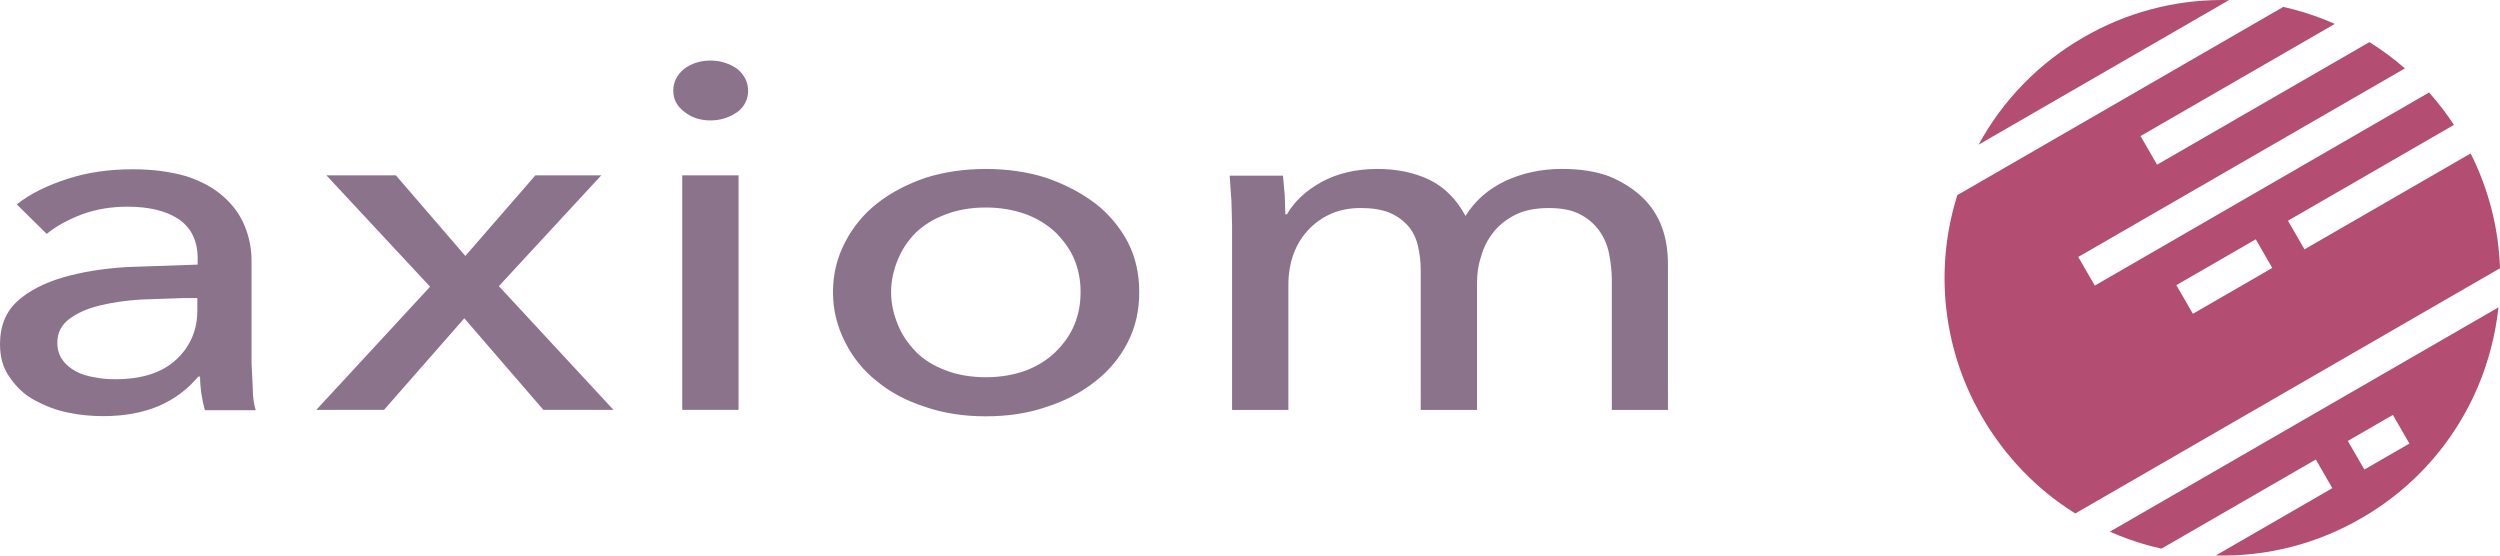
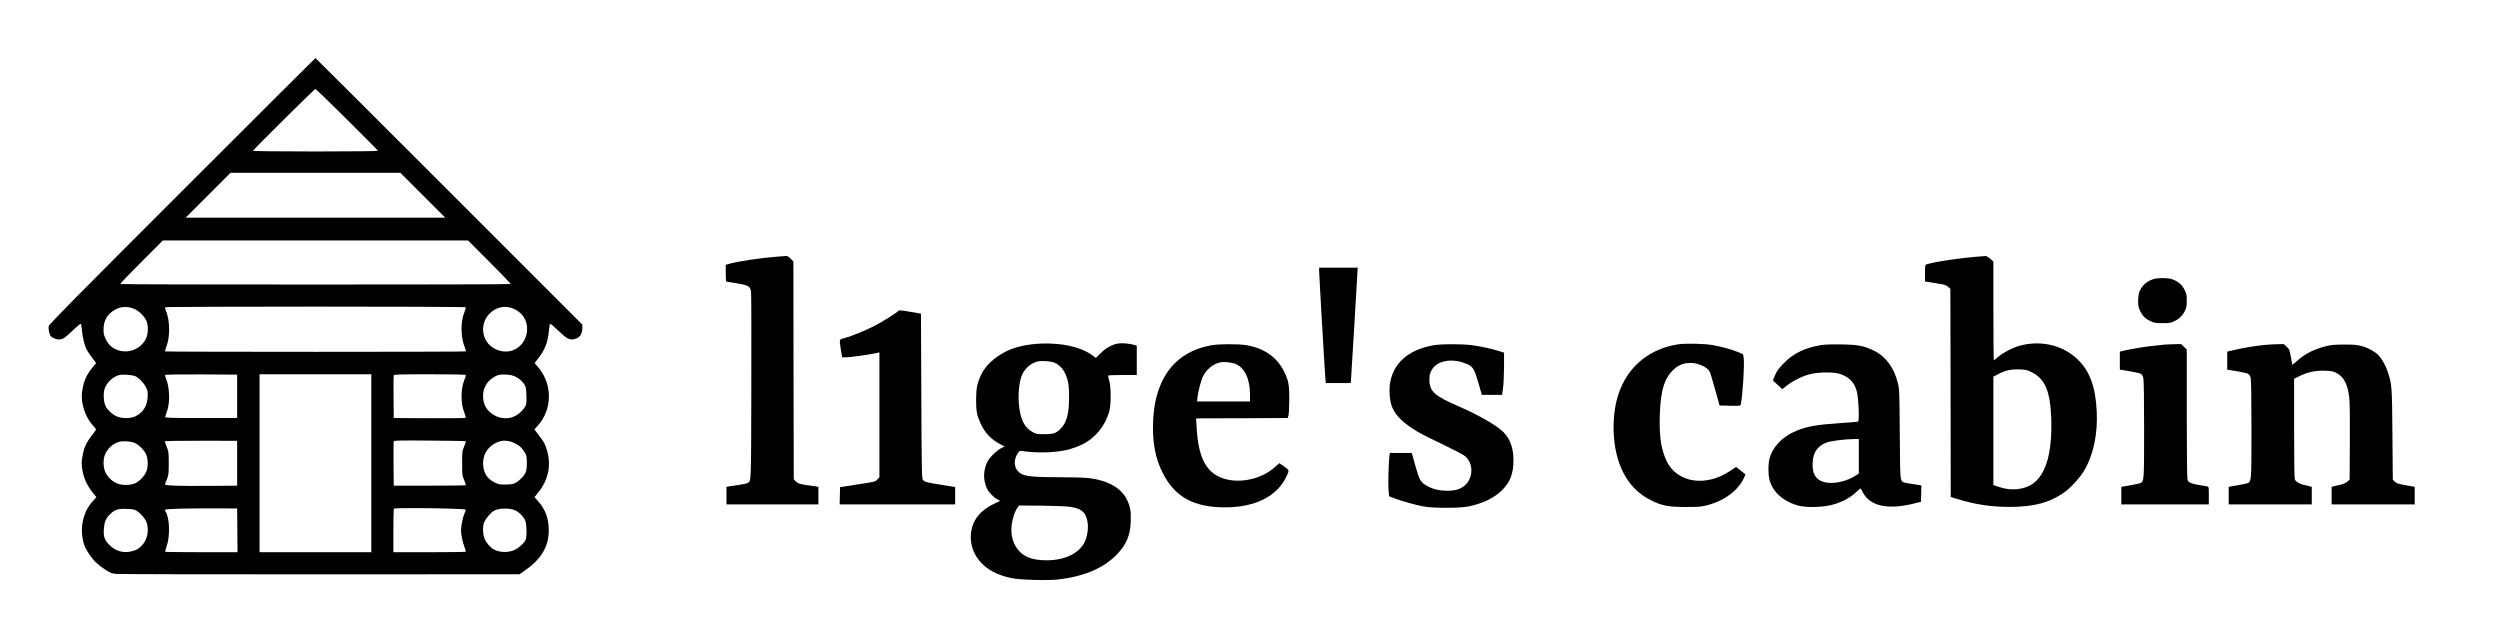
- <svg xmlns="http://www.w3.org/2000/svg" viewBox="0 0 144 32" version="1.1">
-   <style type="text/css">
-   .mark{fill:#b34d71;}
-   .word{fill:#8b738c;}
- </style>
-   <path class="mark" d="M121.527 30.625c.75.33 1.533.608 2.34.824l.63.154 8.895-5.135.952 1.65-6.717 3.878a15.89 15.89 0 0 0 8.377-2.143c3.68-2.11 6.365-5.6 7.452-9.71.215-.8.367-1.616.457-2.44l-22.386 12.923zM142.3 8.843l-9.562 5.52-.952-1.65 9.562-5.52a16.19 16.19 0 0 0-1.433-1.866L120.66 16.45l-.953-1.65 18.815-10.86c-.64-.56-1.322-1.065-2.043-1.514l-12.232 7.06-.952-1.65 11.192-6.46c-.75-.33-1.533-.608-2.34-.824-.208-.056-.418-.107-.628-.155L112.74 11.24l-.18.622a15.88 15.88 0 0 0 1.597 12.135c1.333 2.3 3.178 4.208 5.38 5.578L144 15.45a15.87 15.87 0 0 0-1.69-6.609v.001zm-6.113 18.204l-.952-1.65 2.595-1.498.952 1.65-2.595 1.498zm-9.877-8.973l-.952-1.65 4.573-2.64.952 1.65-4.573 2.64zM127.982 0c-2.8.002-5.55.744-7.97 2.15a15.89 15.89 0 0 0-6.045 6.183L128.39.006 127.982 0z" />
-   <path class="word" d="M11.385 14.868c0-.998-.38-1.767-1.104-2.25s-1.725-.713-2.932-.713c-.932 0-1.794.142-2.588.427-.828.314-1.518.684-2.07 1.14l-1.725-1.7c.794-.627 1.794-1.112 2.967-1.482 1.138-.37 2.38-.54 3.726-.54 1.173 0 2.174.143 3.07.4.863.285 1.553.655 2.105 1.14s.966 1.026 1.242 1.68a5.27 5.27 0 0 1 .414 2.08v5.9l.07 1.425c0 .513.07.94.172 1.254H11.8c-.173-.655-.276-1.282-.276-1.938h-.103a6.06 6.06 0 0 1-2.243 1.68c-.93.4-2 .598-3.243.598-.655 0-1.3-.057-2-.2-.724-.142-1.346-.4-1.932-.712S.968 22.317.59 21.775C.172 21.224 0 20.568 0 19.8c0-1.026.345-1.853 1-2.45s1.553-1.055 2.622-1.368 2.3-.513 3.657-.598l4.105-.143v-.37zm-.793 2.3l-2.484.085c-.863.057-1.656.17-2.346.342-.724.17-1.3.428-1.76.77s-.7.798-.7 1.368c0 .4.104.74.3.998.172.256.45.485.76.656s.7.285 1.07.342c.38.085.794.114 1.208.114 1.518 0 2.7-.37 3.52-1.14.793-.74 1.207-1.68 1.207-2.822v-.712h-.793zm14.178-.658l-5.97-6.412h4.002l4.002 4.645 4.036-4.645h3.795l-5.9 6.384 6.6 7.125h-4.037l-4.554-5.273-4.623 5.273h-3.9l6.555-7.096zm17.77 7.098h-3.243V10.1h3.243v13.5zm.552-18.382a1.49 1.49 0 0 1-.621 1.226c-.45.314-.966.485-1.553.485s-1.104-.17-1.518-.513c-.414-.313-.62-.712-.62-1.197s.207-.912.62-1.254c.414-.314.93-.485 1.518-.485a2.64 2.64 0 0 1 1.553.485c.414.342.62.77.62 1.254zm22.528 11.6c0 1.055-.207 1.995-.656 2.88a6.71 6.71 0 0 1-1.863 2.252c-.828.656-1.76 1.14-2.83 1.482-1.07.37-2.243.54-3.485.54s-2.415-.17-3.485-.54c-1.07-.342-2-.826-2.794-1.482-.793-.627-1.38-1.368-1.828-2.25s-.7-1.824-.7-2.88.242-1.995.7-2.878a6.79 6.79 0 0 1 1.828-2.223c.794-.627 1.725-1.112 2.794-1.482 1.07-.342 2.243-.513 3.485-.513s2.415.17 3.485.513c1.07.37 2 .855 2.83 1.482a6.9 6.9 0 0 1 1.863 2.223c.45.883.656 1.824.656 2.878zm-3.38 0a4.81 4.81 0 0 0-.345-1.852c-.242-.598-.62-1.1-1.07-1.567a5.18 5.18 0 0 0-1.7-1.055c-.7-.257-1.483-.4-2.346-.4s-1.656.142-2.312.4c-.7.257-1.276.627-1.725 1.055-.448.456-.793.97-1.035 1.567s-.38 1.197-.38 1.852.138 1.254.38 1.853.587 1.1 1.035 1.567 1.035.826 1.725 1.083c.656.257 1.45.4 2.312.4s1.656-.142 2.346-.4c.656-.256 1.242-.627 1.7-1.083s.828-.97 1.07-1.567.345-1.197.345-1.853zm11.9-4.503c.414-.712 1.07-1.34 2-1.852.897-.484 1.967-.74 3.2-.74 1.104 0 2.105.2 3.002.627.862.428 1.552 1.112 2.07 2.08.552-.883 1.3-1.54 2.312-2.024 1-.456 2.07-.684 3.243-.684 1.07 0 1.966.143 2.725.428.76.313 1.38.713 1.897 1.197a4.52 4.52 0 0 1 1.14 1.738c.243.655.345 1.368.345 2.138v8.38H92.84v-7.495a7.74 7.74 0 0 0-.172-1.568 3.36 3.36 0 0 0-.587-1.31 3.15 3.15 0 0 0-1.104-.912c-.45-.228-1.035-.342-1.76-.342s-1.38.114-1.897.37-.966.598-1.276.998a3.74 3.74 0 0 0-.725 1.396c-.172.513-.242 1.026-.242 1.568v7.296h-3.243v-8.04a6.15 6.15 0 0 0-.173-1.454c-.103-.427-.3-.826-.586-1.14a3.02 3.02 0 0 0-1.07-.74c-.448-.17-.966-.256-1.62-.256-1.207 0-2.174.4-2.967 1.197-.794.826-1.208 1.9-1.208 3.25v7.182h-3.243V13.016l-.034-1.396-.104-1.5h3.07l.103 1.14.034 1.083h.104z" />
+ <svg xmlns="http://www.w3.org/2000/svg" version="1.0" width="3400pt" height="873pt" viewBox="0 0 3400 873" preserveAspectRatio="xMidYMid meet">
+   <g transform="translate(0,873) scale(0.1,-0.1)" fill="#000000" stroke="none">
+     <path d="M2475 6131 c-1419 -1418 -1811 -1815 -1813 -1837 -6 -51 9 -116 33 -140 12 -12 42 -28 66 -34 73 -20 108 -2 225 112 56 55 107 97 112 94 5 -3 12 -41 16 -85 8 -102 39 -223 72 -278 14 -24 47 -72 73 -107 l49 -64 -48 -57 c-88 -104 -131 -209 -146 -356 -14 -140 50 -327 149 -435 49 -54 49 -54 30 -77 -119 -154 -143 -200 -167 -319 -20 -96 -20 -135 -1 -235 18 -95 67 -197 135 -281 l51 -63 -48 -53 c-141 -154 -186 -386 -117 -598 22 -66 101 -184 162 -240 28 -26 84 -70 126 -97 64 -41 85 -50 143 -56 37 -4 1288 -7 2778 -6 l2710 1 55 38 c237 161 342 331 343 557 1 161 -45 287 -144 398 l-50 56 51 63 c138 171 180 376 118 577 -26 86 -36 104 -109 200 l-61 81 46 51 c199 222 202 562 6 794 l-49 57 55 72 c89 116 127 218 140 379 4 43 11 80 16 83 5 3 54 -38 109 -91 108 -105 152 -130 208 -120 82 15 121 66 121 158 l0 42 -1813 1813 c-996 996 -1814 1812 -1817 1812 -3 0 -819 -814 -1815 -1809z m2245 973 c231 -229 420 -420 420 -425 0 -5 -374 -9 -850 -9 -467 0 -850 4 -850 9 0 12 837 841 849 841 6 0 200 -187 431 -416z m1030 -1029 l305 -305 -1765 0 -1765 0 305 305 305 305 1155 0 1155 0 305 -305z m908 -908 c161 -161 290 -296 286 -300 -10 -9 -5298 -9 -5308 0 -4 4 125 139 286 300 l293 293 2075 0 2075 0 293 -293z m-4822 -643 c60 -28 127 -97 155 -157 29 -65 26 -179 -7 -245 -69 -139 -241 -207 -386 -152 -75 28 -122 71 -158 144 -26 53 -32 76 -32 133 1 115 40 193 130 255 91 63 196 70 298 22z m4498 27 c3 -5 -6 -36 -19 -70 -55 -134 -50 -345 10 -485 9 -21 13 -41 10 -45 -8 -8 -4081 -8 -4089 0 -4 3 6 37 20 75 48 124 45 350 -7 471 -10 24 -17 49 -13 54 7 12 4081 12 4088 0z m676 -32 c96 -51 150 -134 158 -240 9 -131 -60 -253 -173 -305 -114 -54 -265 -19 -352 80 -103 117 -96 300 15 411 98 98 231 119 352 54z m-5173 -904 c49 -21 116 -89 147 -149 25 -50 28 -64 24 -133 -6 -125 -61 -213 -167 -265 -65 -32 -185 -32 -256 0 -60 28 -119 82 -148 137 -28 54 -35 177 -14 239 30 88 119 169 206 187 47 10 168 0 208 -16z m1388 -275 l0 -295 -490 0 c-430 0 -490 2 -488 15 1 8 11 42 24 75 43 116 37 328 -12 442 -10 24 -17 49 -13 54 3 5 204 8 492 7 l487 -3 0 -295z m1825 -910 l0 -1210 -760 0 -760 0 0 1210 0 1210 760 0 760 0 0 -1210z m1284 1201 c3 -5 -5 -36 -19 -69 -50 -123 -50 -321 0 -444 14 -34 21 -66 17 -70 -5 -5 -226 -7 -493 -6 l-484 3 -3 285 c-1 157 0 290 3 297 3 10 108 13 489 13 267 0 487 -4 490 -9z m681 -26 c62 -30 121 -93 135 -144 5 -20 10 -81 10 -137 0 -95 -2 -103 -29 -141 -74 -102 -172 -150 -283 -140 -117 10 -228 93 -262 194 -24 71 -21 168 8 228 29 59 48 82 98 120 61 44 104 56 191 51 58 -3 92 -11 132 -31z m-3790 -1175 l0 -305 -360 -3 c-198 -2 -420 0 -493 3 -118 6 -133 9 -127 24 48 115 50 123 50 281 0 145 -2 159 -28 224 -15 37 -27 70 -27 72 0 8 151 10 555 10 l430 -1 0 -305z m3110 299 c3 -4 -6 -35 -22 -70 -27 -62 -28 -70 -28 -229 0 -158 1 -168 28 -229 15 -35 24 -67 21 -70 -3 -3 -225 -6 -492 -6 l-487 0 -3 295 c-1 162 0 301 3 308 4 12 88 13 489 10 266 -1 487 -6 491 -9z m671 -29 c63 -31 103 -71 140 -140 15 -27 19 -56 19 -130 0 -112 -16 -151 -90 -219 -64 -59 -98 -71 -204 -71 -81 0 -95 3 -153 33 -98 51 -148 137 -148 258 0 139 83 250 223 295 61 20 139 11 213 -26z m-5190 13 c67 -23 154 -110 177 -177 21 -62 22 -149 1 -209 -21 -61 -91 -139 -151 -167 -68 -33 -188 -33 -258 -2 -65 30 -121 85 -151 147 -32 67 -34 185 -4 248 40 85 104 141 190 168 45 13 145 9 196 -8z m1412 -1195 l2 -298 -488 0 c-269 0 -491 3 -494 6 -4 3 5 38 19 77 48 133 40 384 -13 465 -9 13 -13 27 -9 30 11 11 279 19 640 18 l340 -1 3 -297z m2880 295 c116 -3 216 -9 221 -13 7 -4 3 -20 -9 -46 -23 -46 -50 -175 -50 -239 0 -55 23 -164 49 -231 11 -29 17 -54 14 -58 -4 -3 -226 -6 -495 -6 l-488 0 0 293 c0 162 3 297 7 300 8 9 477 9 751 0z m897 -23 c52 -22 113 -83 136 -134 24 -52 27 -232 5 -274 -23 -43 -97 -109 -149 -132 -86 -38 -196 -36 -279 7 -44 22 -98 82 -124 137 -32 69 -34 188 -3 247 25 50 93 126 131 145 68 35 207 37 283 4z m-5180 9 c54 -15 147 -111 169 -175 36 -107 10 -235 -64 -312 -48 -49 -76 -65 -149 -82 -108 -26 -219 9 -300 95 -61 64 -76 111 -68 215 7 93 24 134 76 188 64 66 102 81 206 82 50 0 108 -5 130 -11z" />
+     <path d="M10566 5239 c-211 -15 -512 -60 -654 -98 l-42 -12 0 -114 c0 -63 3 -115 8 -115 4 -1 70 -11 146 -24 158 -26 180 -39 191 -118 3 -24 5 -605 3 -1293 -3 -1332 -1 -1273 -49 -1303 -10 -7 -65 -19 -121 -27 -57 -8 -118 -17 -135 -20 l-33 -6 0 -119 0 -120 625 0 625 0 0 119 0 119 -27 6 c-16 3 -66 10 -113 16 -111 15 -142 25 -171 56 l-24 26 -3 1481 -2 1481 -37 38 c-21 22 -46 37 -58 37 -11 -1 -69 -5 -129 -10z" />
+     <path d="M26940 5243 c-262 -18 -614 -70 -742 -109 -16 -5 -18 -19 -18 -119 l0 -113 63 -10 c34 -6 98 -16 141 -23 62 -10 86 -18 110 -40 l31 -27 3 -1416 2 -1415 84 -26 c248 -76 464 -109 716 -109 328 0 547 58 746 199 86 61 211 198 268 294 124 207 186 494 172 796 -15 337 -92 552 -255 712 -197 195 -494 269 -784 194 -97 -25 -236 -97 -304 -156 -28 -25 -54 -45 -57 -45 -3 0 -6 302 -6 671 l0 671 -42 39 c-24 21 -52 38 -63 37 -11 -1 -40 -3 -65 -5z m698 -1579 c176 -90 246 -259 259 -624 15 -452 -66 -749 -242 -882 -115 -87 -298 -108 -462 -53 l-83 28 0 737 0 738 70 36 c94 50 173 66 289 62 85 -3 100 -7 169 -42z" />
+     <path d="M17940 5053 c0 -53 79 -1417 86 -1480 l5 -53 170 0 c93 0 169 1 170 3 0 1 22 354 48 785 l46 782 -262 0 -263 0 0 -37z" />
+     <path d="M29286 4934 c-96 -30 -166 -97 -196 -187 -6 -21 -12 -72 -12 -114 1 -64 5 -85 31 -138 33 -67 71 -103 149 -138 38 -18 66 -22 152 -22 92 0 112 3 160 26 68 32 115 79 146 144 19 40 24 66 24 136 0 76 -3 93 -31 149 -35 69 -86 113 -167 142 -59 21 -189 22 -256 2z" />
+     <path d="M12215 4500 c-11 -18 -198 -136 -305 -193 -123 -65 -326 -149 -422 -174 -79 -20 -75 -9 -52 -159 l17 -104 48 0 c54 0 299 33 397 54 l62 13 0 -849 0 -848 -28 -31 c-27 -30 -31 -31 -267 -67 l-240 -37 -3 -118 -3 -117 786 0 785 0 0 118 0 118 -172 28 c-214 34 -240 41 -264 67 -18 20 -19 57 -24 1142 l-5 1121 -130 23 c-149 25 -172 27 -180 13z" />
+     <path d="M15212 4059 c-80 -10 -172 -61 -245 -134 l-63 -63 -39 30 c-129 97 -328 155 -565 165 -192 8 -374 -15 -522 -66 -189 -65 -361 -205 -431 -351 -57 -117 -71 -185 -72 -345 0 -158 10 -212 61 -324 61 -134 148 -222 283 -291 l44 -22 -43 -21 c-58 -29 -141 -106 -179 -166 -46 -72 -68 -184 -52 -274 6 -37 22 -89 35 -115 26 -52 94 -120 147 -147 l32 -17 -71 -33 c-193 -90 -297 -214 -324 -386 -38 -252 118 -487 390 -586 137 -50 232 -64 468 -70 142 -4 258 -1 325 6 349 40 614 152 794 336 132 134 186 260 193 450 5 144 -6 209 -54 304 -80 159 -264 261 -527 290 -53 6 -237 11 -409 11 -406 1 -488 14 -551 90 -48 57 -48 154 1 229 26 41 28 42 69 36 201 -30 455 -21 620 20 54 14 141 46 193 71 177 87 314 256 367 454 24 89 24 319 0 406 -9 34 -17 67 -17 73 0 8 59 11 195 11 l195 0 0 200 0 199 -42 12 c-67 18 -148 25 -206 18z m-878 -259 c102 -39 171 -141 196 -292 15 -92 12 -304 -5 -392 -18 -96 -43 -153 -91 -205 -64 -72 -102 -86 -229 -86 -105 0 -113 2 -165 31 -108 61 -162 169 -182 366 -14 129 0 289 32 385 34 97 112 174 210 204 52 16 177 10 234 -11z m205 -1961 c167 -21 230 -74 252 -211 13 -79 -3 -192 -37 -264 -75 -159 -270 -254 -521 -254 -178 0 -293 39 -372 125 -85 92 -121 222 -101 368 12 84 44 176 78 224 l20 28 298 -2 c165 -2 337 -8 383 -14z" />
+     <path d="M22814 4046 c-427 -70 -727 -349 -830 -771 -35 -146 -48 -332 -34 -494 35 -415 208 -709 504 -855 149 -74 234 -91 471 -91 174 0 212 3 288 23 241 60 437 209 510 385 l15 35 -63 51 -64 51 -82 -55 c-333 -223 -723 -161 -864 137 -74 156 -100 328 -92 617 9 356 71 539 221 652 60 46 121 64 206 63 100 -2 220 -58 252 -118 7 -12 39 -120 73 -241 l61 -220 142 -3 c140 -3 142 -2 147 20 25 114 52 548 39 627 l-9 54 -68 29 c-78 33 -218 72 -339 94 -116 21 -383 27 -484 10z" />
+     <path d="M16472 4034 c-516 -94 -793 -486 -792 -1121 1 -237 39 -423 125 -599 164 -338 423 -484 855 -484 403 0 698 144 828 405 50 102 51 97 -23 150 l-65 46 -63 -55 c-188 -168 -495 -230 -720 -146 -219 82 -321 288 -343 687 l-7 123 624 2 623 3 10 40 c5 22 10 119 10 215 1 197 -10 255 -69 375 -96 196 -270 318 -510 360 -108 19 -380 18 -483 -1z m320 -249 c129 -45 208 -202 208 -417 l0 -98 -360 0 -360 0 6 58 c10 86 49 233 77 288 45 89 132 161 224 184 50 12 146 5 205 -15z" />
+     <path d="M19500 4035 c-352 -60 -562 -250 -599 -541 -10 -84 0 -208 24 -279 37 -110 125 -207 280 -310 94 -62 146 -89 448 -234 125 -61 245 -124 267 -141 121 -95 121 -299 0 -403 -61 -52 -126 -71 -240 -71 -111 0 -203 24 -290 76 -69 42 -88 76 -135 242 -20 72 -41 146 -46 164 l-11 32 -147 0 -148 0 -7 -42 c-11 -77 -19 -371 -12 -460 l8 -87 76 -30 c95 -36 268 -84 387 -108 131 -26 505 -26 625 1 189 41 336 112 441 213 114 109 162 230 162 408 1 166 -43 292 -133 385 -90 92 -340 236 -615 355 -327 141 -394 202 -395 361 0 55 5 81 25 121 70 140 280 180 484 93 83 -36 101 -64 156 -253 l48 -167 138 0 137 0 13 88 c7 49 13 175 14 287 l0 199 -75 23 c-98 31 -220 58 -351 77 -129 19 -420 20 -529 1z" />
+     <path d="M24757 4035 c-210 -36 -362 -109 -488 -235 -67 -66 -95 -102 -124 -163 -22 -45 -35 -81 -29 -86 5 -4 35 -31 66 -60 l57 -53 68 53 c84 64 202 122 308 150 109 29 313 32 400 6 128 -39 203 -113 236 -234 26 -92 39 -410 18 -417 -8 -3 -121 -12 -252 -21 -311 -21 -436 -43 -585 -103 -191 -78 -323 -216 -368 -385 -18 -69 -18 -208 1 -282 44 -167 189 -297 395 -352 105 -28 327 -23 451 10 143 37 256 99 347 187 24 23 45 40 46 39 2 -2 16 -28 31 -57 103 -191 349 -240 720 -144 l70 18 3 111 3 111 -28 6 c-15 3 -66 10 -113 16 -46 7 -92 16 -102 21 -47 25 -46 18 -51 654 -4 570 -5 605 -25 690 -50 210 -163 365 -325 445 -140 68 -211 82 -447 86 -141 2 -229 -1 -283 -11z m523 -1509 l0 -235 -27 -19 c-129 -90 -325 -133 -449 -97 -114 33 -160 114 -152 267 7 137 68 224 188 269 56 22 244 46 373 48 l67 1 0 -234z" />
+     <path d="M29445 4044 c-16 -2 -79 -9 -140 -15 -121 -12 -295 -40 -404 -64 l-71 -17 0 -122 0 -123 132 -22 c73 -12 143 -28 155 -36 12 -8 27 -32 32 -52 7 -25 11 -270 11 -696 0 -699 -1 -711 -47 -736 -11 -5 -62 -17 -114 -26 -52 -8 -106 -18 -121 -21 l-28 -6 0 -119 0 -119 595 0 595 0 0 120 c0 116 -1 120 -22 125 -13 2 -66 12 -118 20 -104 18 -136 33 -150 71 -6 15 -10 367 -10 898 l0 872 -38 37 -38 37 -94 -1 c-52 -1 -108 -4 -125 -5z" />
+     <path d="M30800 4039 c-133 -14 -285 -38 -402 -66 l-108 -25 0 -122 0 -123 132 -22 c73 -12 143 -28 155 -36 12 -8 27 -32 32 -52 7 -25 11 -270 11 -696 0 -699 -1 -711 -47 -736 -11 -5 -62 -17 -114 -26 -52 -8 -106 -18 -121 -21 l-28 -6 0 -119 0 -119 565 0 565 0 0 120 0 119 -38 10 c-21 6 -54 14 -73 17 -49 10 -105 43 -118 71 -8 17 -11 228 -11 698 l0 674 73 36 c113 55 219 78 346 73 95 -3 112 -7 161 -33 101 -55 150 -155 171 -344 6 -57 9 -303 7 -599 l-3 -504 -31 -28 c-18 -16 -54 -32 -85 -40 -30 -6 -71 -16 -91 -21 l-38 -10 0 -119 0 -120 565 0 565 0 0 119 0 119 -27 6 c-16 3 -71 13 -123 22 -76 14 -100 22 -121 44 l-27 27 -5 609 c-5 657 -7 687 -63 855 -26 82 -78 176 -122 223 -48 51 -139 103 -224 127 -72 20 -104 23 -248 23 -146 -1 -177 -4 -265 -27 -159 -43 -272 -102 -383 -202 -29 -26 -54 -46 -56 -44 -2 2 -11 49 -20 104 -16 95 -19 102 -56 138 l-39 37 -88 -1 c-48 -1 -126 -6 -173 -10z" />
+   </g>
</svg>
